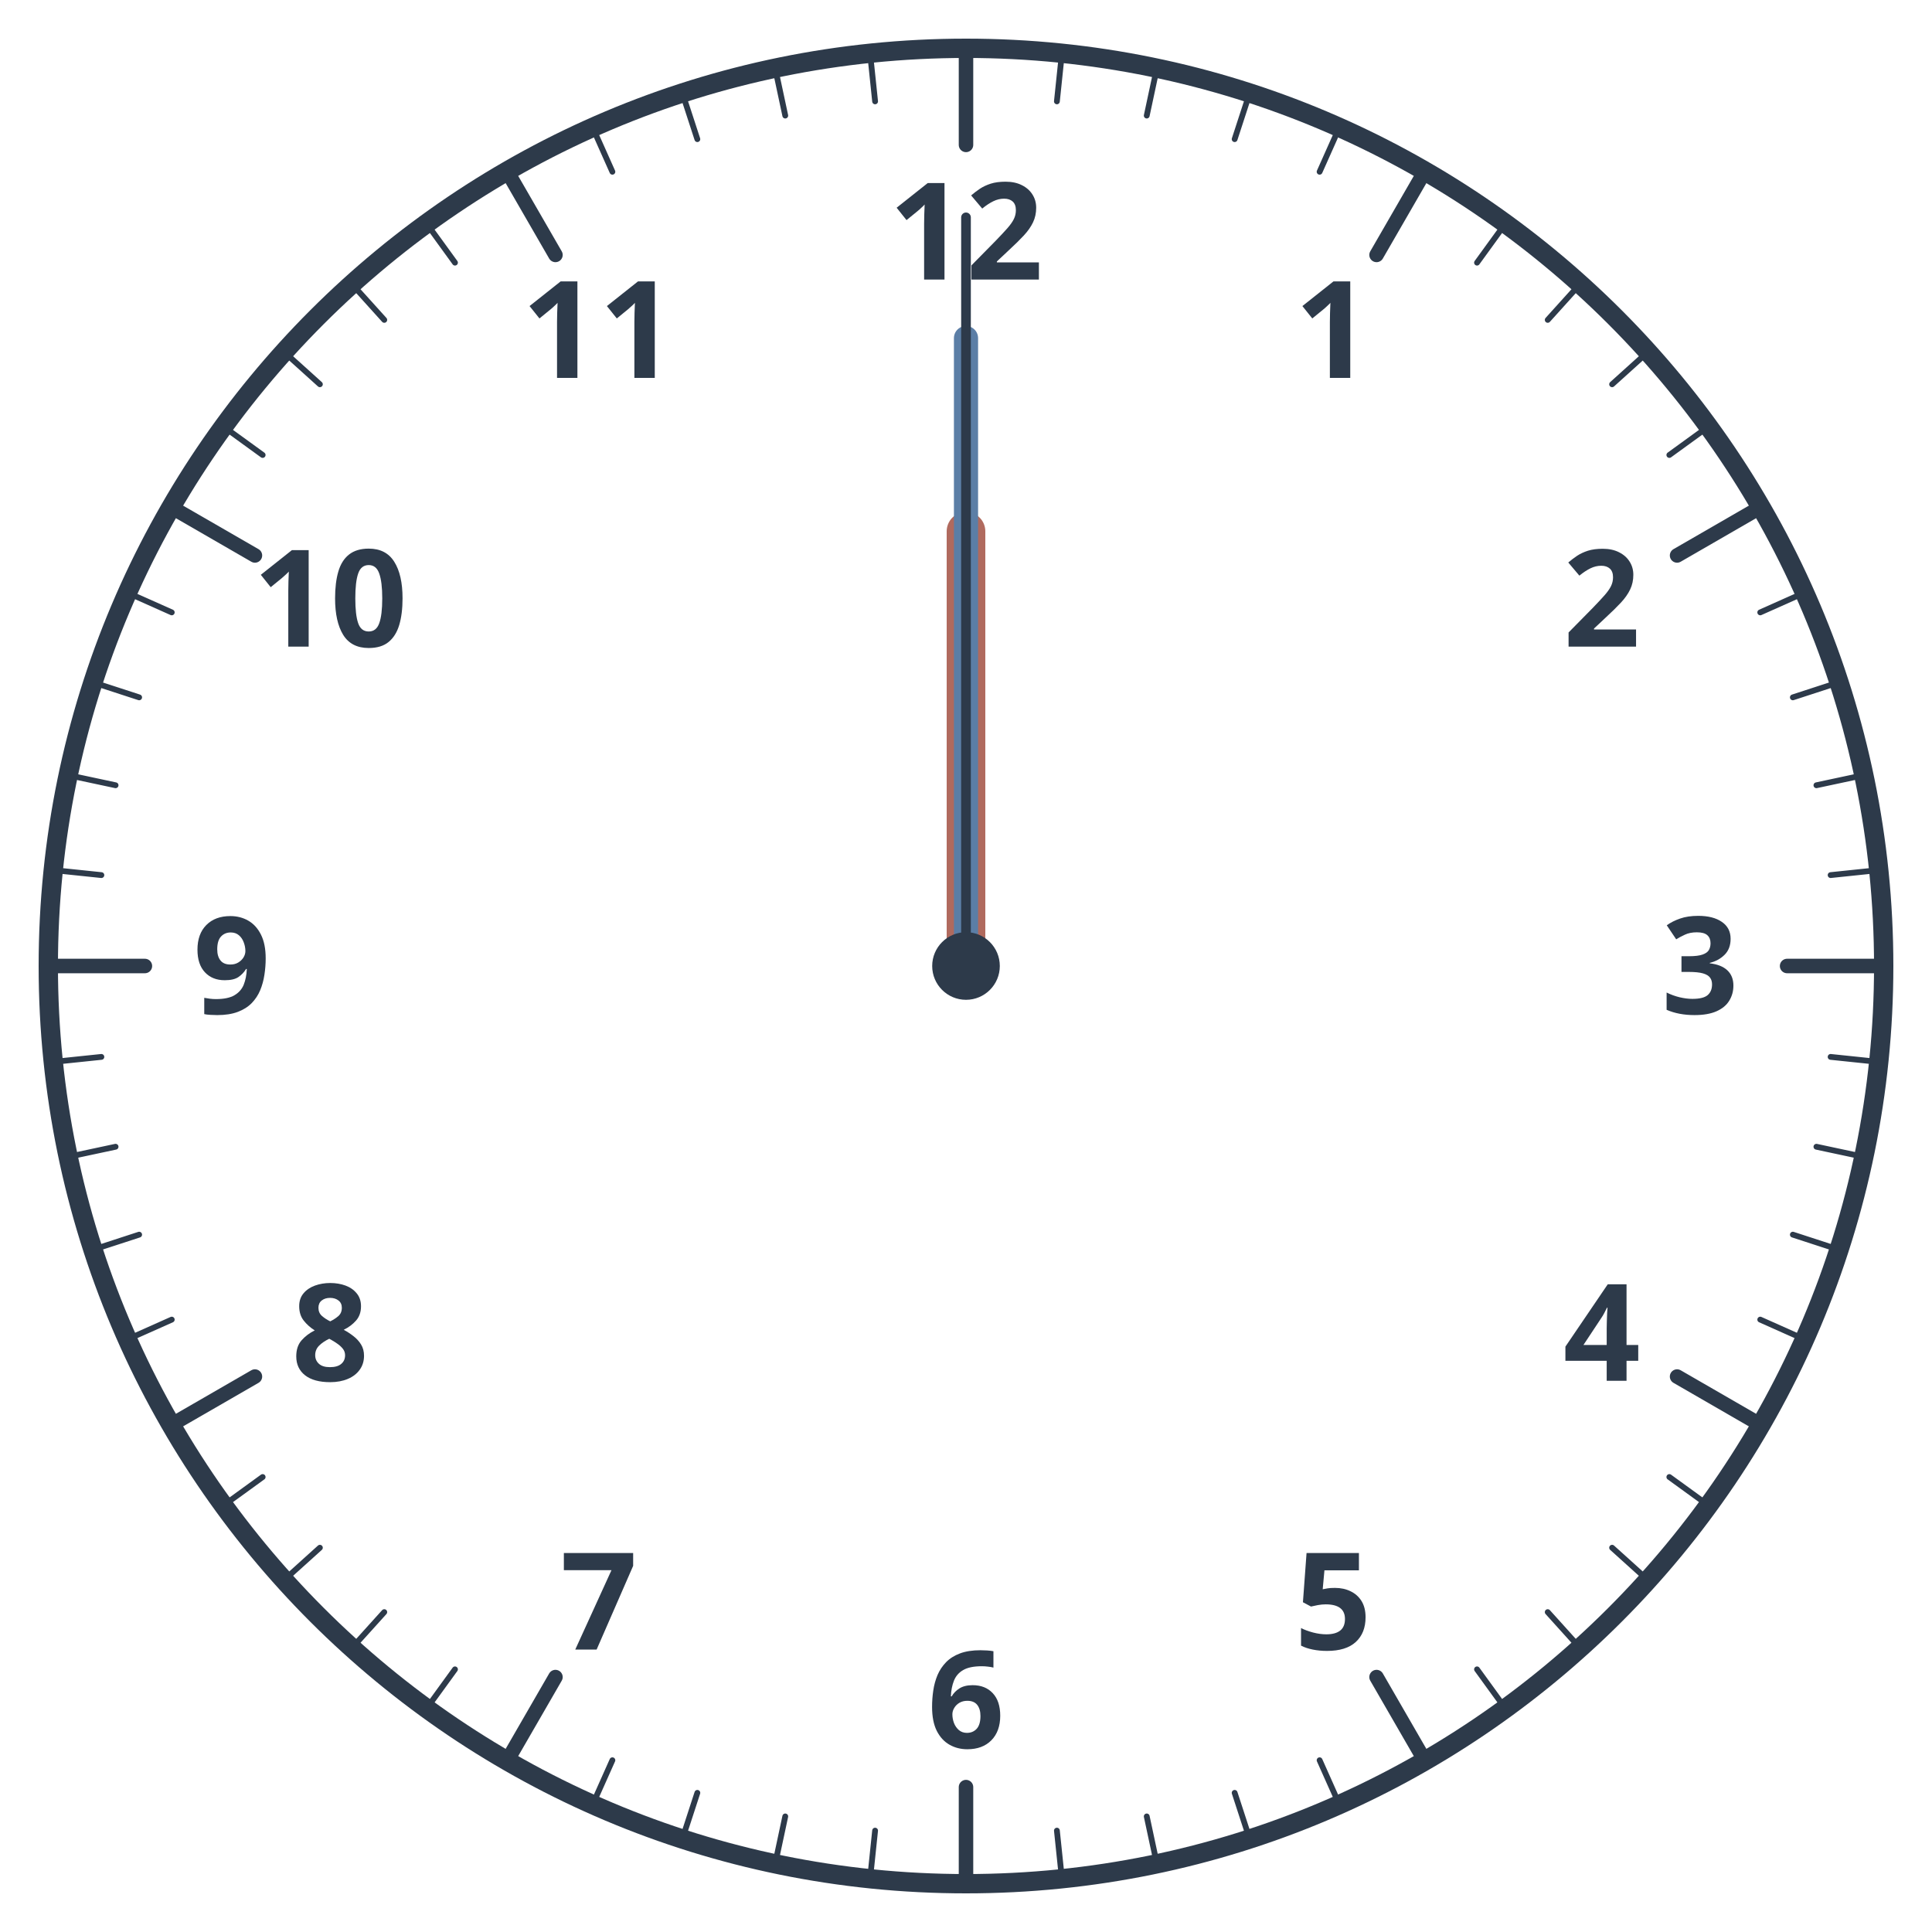
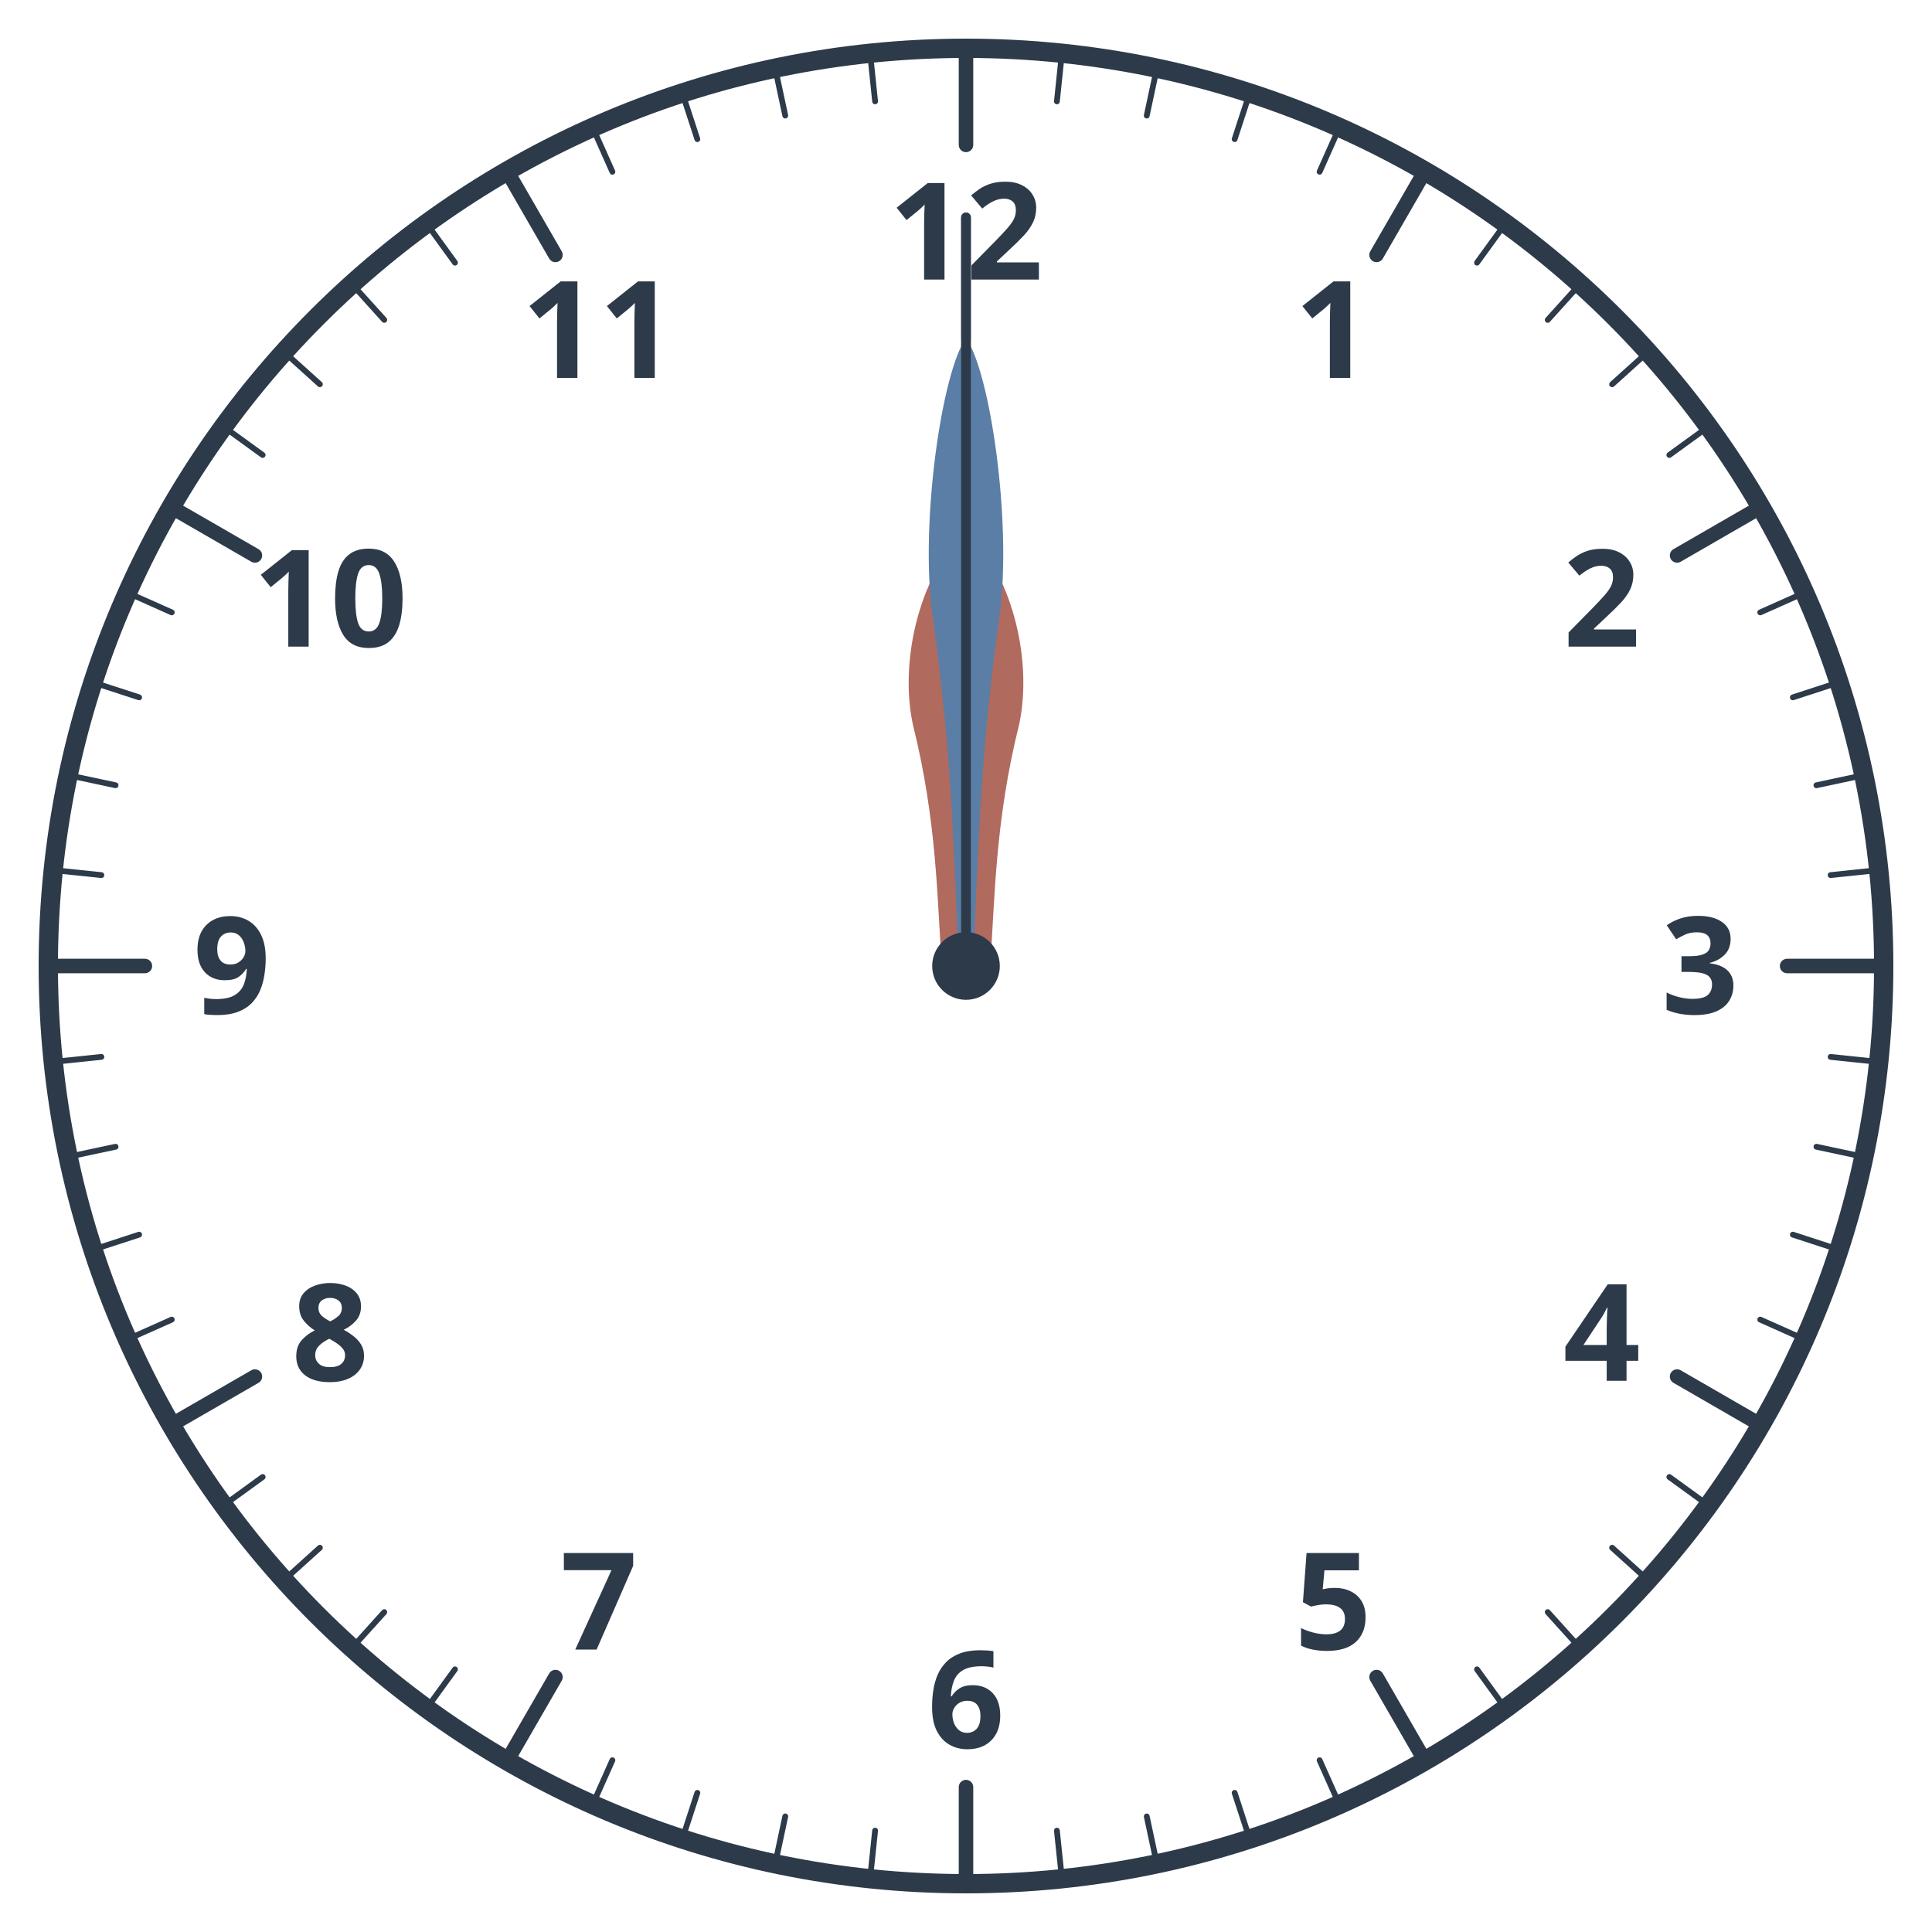
<svg xmlns="http://www.w3.org/2000/svg" id="clock-svg" viewBox="0 0 400 400">
  <style>
    .clock-number {
      font-family: 'Segoe UI', system-ui, sans-serif;
      font-weight: 700;
      font-size: 28px;
      fill: #2d3a4a;
      text-anchor: middle;
      dominant-baseline: middle;
    }
  </style>
  <circle id="clock-outline" cx="200" cy="200" r="190" fill="none" stroke="#2d3a4a" stroke-width="4" />
  <g id="clock-ticks">
    <line x1="200.00" y1="12.00" x2="200.00" y2="30.00" stroke="#2d3a4a" stroke-width="3" stroke-linecap="round" />
    <line x1="219.65" y1="13.03" x2="218.82" y2="20.99" stroke="#2d3a4a" stroke-width="1.2" stroke-linecap="round" />
    <line x1="239.09" y1="16.11" x2="237.42" y2="23.93" stroke="#2d3a4a" stroke-width="1.2" stroke-linecap="round" />
    <line x1="258.10" y1="21.20" x2="255.62" y2="28.81" stroke="#2d3a4a" stroke-width="1.2" stroke-linecap="round" />
    <line x1="276.47" y1="28.25" x2="273.21" y2="35.56" stroke="#2d3a4a" stroke-width="1.2" stroke-linecap="round" />
    <line x1="294.00" y1="37.19" x2="285.00" y2="52.78" stroke="#2d3a4a" stroke-width="3" stroke-linecap="round" />
    <line x1="310.50" y1="47.90" x2="305.80" y2="54.38" stroke="#2d3a4a" stroke-width="1.2" stroke-linecap="round" />
    <line x1="325.80" y1="60.29" x2="320.44" y2="66.23" stroke="#2d3a4a" stroke-width="1.2" stroke-linecap="round" />
    <line x1="339.71" y1="74.20" x2="333.77" y2="79.56" stroke="#2d3a4a" stroke-width="1.2" stroke-linecap="round" />
    <line x1="352.10" y1="89.50" x2="345.62" y2="94.20" stroke="#2d3a4a" stroke-width="1.2" stroke-linecap="round" />
    <line x1="362.81" y1="106.00" x2="347.22" y2="115.00" stroke="#2d3a4a" stroke-width="3" stroke-linecap="round" />
    <line x1="371.75" y1="123.53" x2="364.44" y2="126.79" stroke="#2d3a4a" stroke-width="1.2" stroke-linecap="round" />
    <line x1="378.80" y1="141.90" x2="371.19" y2="144.38" stroke="#2d3a4a" stroke-width="1.2" stroke-linecap="round" />
    <line x1="383.89" y1="160.91" x2="376.07" y2="162.58" stroke="#2d3a4a" stroke-width="1.2" stroke-linecap="round" />
    <line x1="386.97" y1="180.35" x2="379.01" y2="181.18" stroke="#2d3a4a" stroke-width="1.2" stroke-linecap="round" />
    <line x1="388.00" y1="200.00" x2="370.00" y2="200.00" stroke="#2d3a4a" stroke-width="3" stroke-linecap="round" />
    <line x1="386.97" y1="219.65" x2="379.01" y2="218.82" stroke="#2d3a4a" stroke-width="1.2" stroke-linecap="round" />
    <line x1="383.89" y1="239.09" x2="376.07" y2="237.42" stroke="#2d3a4a" stroke-width="1.2" stroke-linecap="round" />
    <line x1="378.80" y1="258.10" x2="371.19" y2="255.62" stroke="#2d3a4a" stroke-width="1.2" stroke-linecap="round" />
    <line x1="371.75" y1="276.47" x2="364.44" y2="273.21" stroke="#2d3a4a" stroke-width="1.2" stroke-linecap="round" />
    <line x1="362.81" y1="294.00" x2="347.22" y2="285.00" stroke="#2d3a4a" stroke-width="3" stroke-linecap="round" />
    <line x1="352.10" y1="310.50" x2="345.62" y2="305.80" stroke="#2d3a4a" stroke-width="1.2" stroke-linecap="round" />
    <line x1="339.71" y1="325.80" x2="333.77" y2="320.44" stroke="#2d3a4a" stroke-width="1.2" stroke-linecap="round" />
    <line x1="325.80" y1="339.71" x2="320.44" y2="333.77" stroke="#2d3a4a" stroke-width="1.2" stroke-linecap="round" />
    <line x1="310.50" y1="352.10" x2="305.80" y2="345.62" stroke="#2d3a4a" stroke-width="1.2" stroke-linecap="round" />
    <line x1="294.00" y1="362.81" x2="285.00" y2="347.22" stroke="#2d3a4a" stroke-width="3" stroke-linecap="round" />
    <line x1="276.47" y1="371.75" x2="273.21" y2="364.44" stroke="#2d3a4a" stroke-width="1.2" stroke-linecap="round" />
    <line x1="258.10" y1="378.80" x2="255.62" y2="371.19" stroke="#2d3a4a" stroke-width="1.2" stroke-linecap="round" />
    <line x1="239.09" y1="383.89" x2="237.42" y2="376.07" stroke="#2d3a4a" stroke-width="1.2" stroke-linecap="round" />
    <line x1="219.65" y1="386.97" x2="218.82" y2="379.01" stroke="#2d3a4a" stroke-width="1.2" stroke-linecap="round" />
    <line x1="200.00" y1="388.00" x2="200.00" y2="370.00" stroke="#2d3a4a" stroke-width="3" stroke-linecap="round" />
    <line x1="180.35" y1="386.97" x2="181.18" y2="379.01" stroke="#2d3a4a" stroke-width="1.2" stroke-linecap="round" />
    <line x1="160.91" y1="383.89" x2="162.58" y2="376.07" stroke="#2d3a4a" stroke-width="1.2" stroke-linecap="round" />
    <line x1="141.90" y1="378.80" x2="144.38" y2="371.19" stroke="#2d3a4a" stroke-width="1.2" stroke-linecap="round" />
    <line x1="123.53" y1="371.75" x2="126.79" y2="364.44" stroke="#2d3a4a" stroke-width="1.2" stroke-linecap="round" />
    <line x1="106.00" y1="362.81" x2="115.00" y2="347.22" stroke="#2d3a4a" stroke-width="3" stroke-linecap="round" />
    <line x1="89.50" y1="352.10" x2="94.20" y2="345.62" stroke="#2d3a4a" stroke-width="1.2" stroke-linecap="round" />
    <line x1="74.20" y1="339.71" x2="79.56" y2="333.77" stroke="#2d3a4a" stroke-width="1.2" stroke-linecap="round" />
    <line x1="60.29" y1="325.80" x2="66.23" y2="320.44" stroke="#2d3a4a" stroke-width="1.2" stroke-linecap="round" />
    <line x1="47.90" y1="310.50" x2="54.38" y2="305.80" stroke="#2d3a4a" stroke-width="1.2" stroke-linecap="round" />
    <line x1="37.19" y1="294.00" x2="52.78" y2="285.00" stroke="#2d3a4a" stroke-width="3" stroke-linecap="round" />
    <line x1="28.25" y1="276.47" x2="35.56" y2="273.21" stroke="#2d3a4a" stroke-width="1.2" stroke-linecap="round" />
    <line x1="21.20" y1="258.10" x2="28.81" y2="255.62" stroke="#2d3a4a" stroke-width="1.2" stroke-linecap="round" />
    <line x1="16.11" y1="239.09" x2="23.93" y2="237.42" stroke="#2d3a4a" stroke-width="1.2" stroke-linecap="round" />
    <line x1="13.03" y1="219.65" x2="20.99" y2="218.82" stroke="#2d3a4a" stroke-width="1.2" stroke-linecap="round" />
    <line x1="12.00" y1="200.00" x2="30.00" y2="200.00" stroke="#2d3a4a" stroke-width="3" stroke-linecap="round" />
    <line x1="13.03" y1="180.35" x2="20.99" y2="181.18" stroke="#2d3a4a" stroke-width="1.2" stroke-linecap="round" />
    <line x1="16.11" y1="160.91" x2="23.93" y2="162.58" stroke="#2d3a4a" stroke-width="1.2" stroke-linecap="round" />
    <line x1="21.20" y1="141.90" x2="28.81" y2="144.38" stroke="#2d3a4a" stroke-width="1.2" stroke-linecap="round" />
    <line x1="28.25" y1="123.53" x2="35.56" y2="126.79" stroke="#2d3a4a" stroke-width="1.2" stroke-linecap="round" />
    <line x1="37.19" y1="106.00" x2="52.78" y2="115.00" stroke="#2d3a4a" stroke-width="3" stroke-linecap="round" />
    <line x1="47.90" y1="89.50" x2="54.38" y2="94.20" stroke="#2d3a4a" stroke-width="1.2" stroke-linecap="round" />
    <line x1="60.29" y1="74.20" x2="66.23" y2="79.56" stroke="#2d3a4a" stroke-width="1.2" stroke-linecap="round" />
    <line x1="74.20" y1="60.29" x2="79.56" y2="66.23" stroke="#2d3a4a" stroke-width="1.2" stroke-linecap="round" />
    <line x1="89.50" y1="47.90" x2="94.20" y2="54.38" stroke="#2d3a4a" stroke-width="1.2" stroke-linecap="round" />
    <line x1="106.00" y1="37.19" x2="115.00" y2="52.78" stroke="#2d3a4a" stroke-width="3" stroke-linecap="round" />
    <line x1="123.53" y1="28.25" x2="126.79" y2="35.56" stroke="#2d3a4a" stroke-width="1.2" stroke-linecap="round" />
    <line x1="141.90" y1="21.20" x2="144.38" y2="28.81" stroke="#2d3a4a" stroke-width="1.2" stroke-linecap="round" />
    <line x1="160.91" y1="16.11" x2="162.58" y2="23.93" stroke="#2d3a4a" stroke-width="1.2" stroke-linecap="round" />
    <line x1="180.35" y1="13.03" x2="181.18" y2="20.99" stroke="#2d3a4a" stroke-width="1.2" stroke-linecap="round" />
  </g>
  <g id="clock-numbers">
    <text x="276.00" y="68.36" class="clock-number">1</text>
    <text x="331.64" y="124.00" class="clock-number">2</text>
    <text x="352.00" y="200.00" class="clock-number">3</text>
    <text x="331.64" y="276.00" class="clock-number">4</text>
    <text x="276.00" y="331.64" class="clock-number">5</text>
    <text x="200.00" y="352.00" class="clock-number">6</text>
    <text x="124.00" y="331.64" class="clock-number">7</text>
    <text x="68.36" y="276.00" class="clock-number">8</text>
    <text x="48.00" y="200.00" class="clock-number">9</text>
    <text x="68.36" y="124.00" class="clock-number">10</text>
    <text x="124.00" y="68.36" class="clock-number">11</text>
    <text x="200.00" y="48.00" class="clock-number">12</text>
  </g>
  <g id="hour-hand">
-     <line x1="200" y1="200" x2="200" y2="110" stroke="#b06a5e" stroke-width="8" stroke-linecap="round" />
+     <path d="M195,200          C194,186 194,170 189,150          C186,136 191,118 200,110          C209,118 214,136 211,150          C206,170 206,186 205,200          Z" fill="#b06a5e" stroke="none" />
+     <line x1="200" y1="110" x2="200" y2="45" stroke="#b06a5e" stroke-width="2" stroke-linecap="round" />
  </g>
  <g id="minute-hand">
-     <line x1="200" y1="200" x2="200" y2="70" stroke="#5b7ea6" stroke-width="5" stroke-linecap="round" />
+     <path d="M198.5,200          C197.5,176 197,155 193,127          C190.5,108 195,77 200,70          C205,77 209.5,108 207,127          C203,155 202.5,176 201.5,200          Z" fill="#5b7ea6" stroke="none" />
+     <line x1="200" y1="70" x2="200" y2="45" stroke="#5b7ea6" stroke-width="2" stroke-linecap="round" />
  </g>
  <g id="second-hand">
    <line x1="200" y1="200" x2="200" y2="45" stroke="#2d3a4a" stroke-width="2" stroke-linecap="round" />
  </g>
  <circle id="clock-center-pin" cx="200" cy="200" r="7" fill="#2d3a4a" />
</svg>
